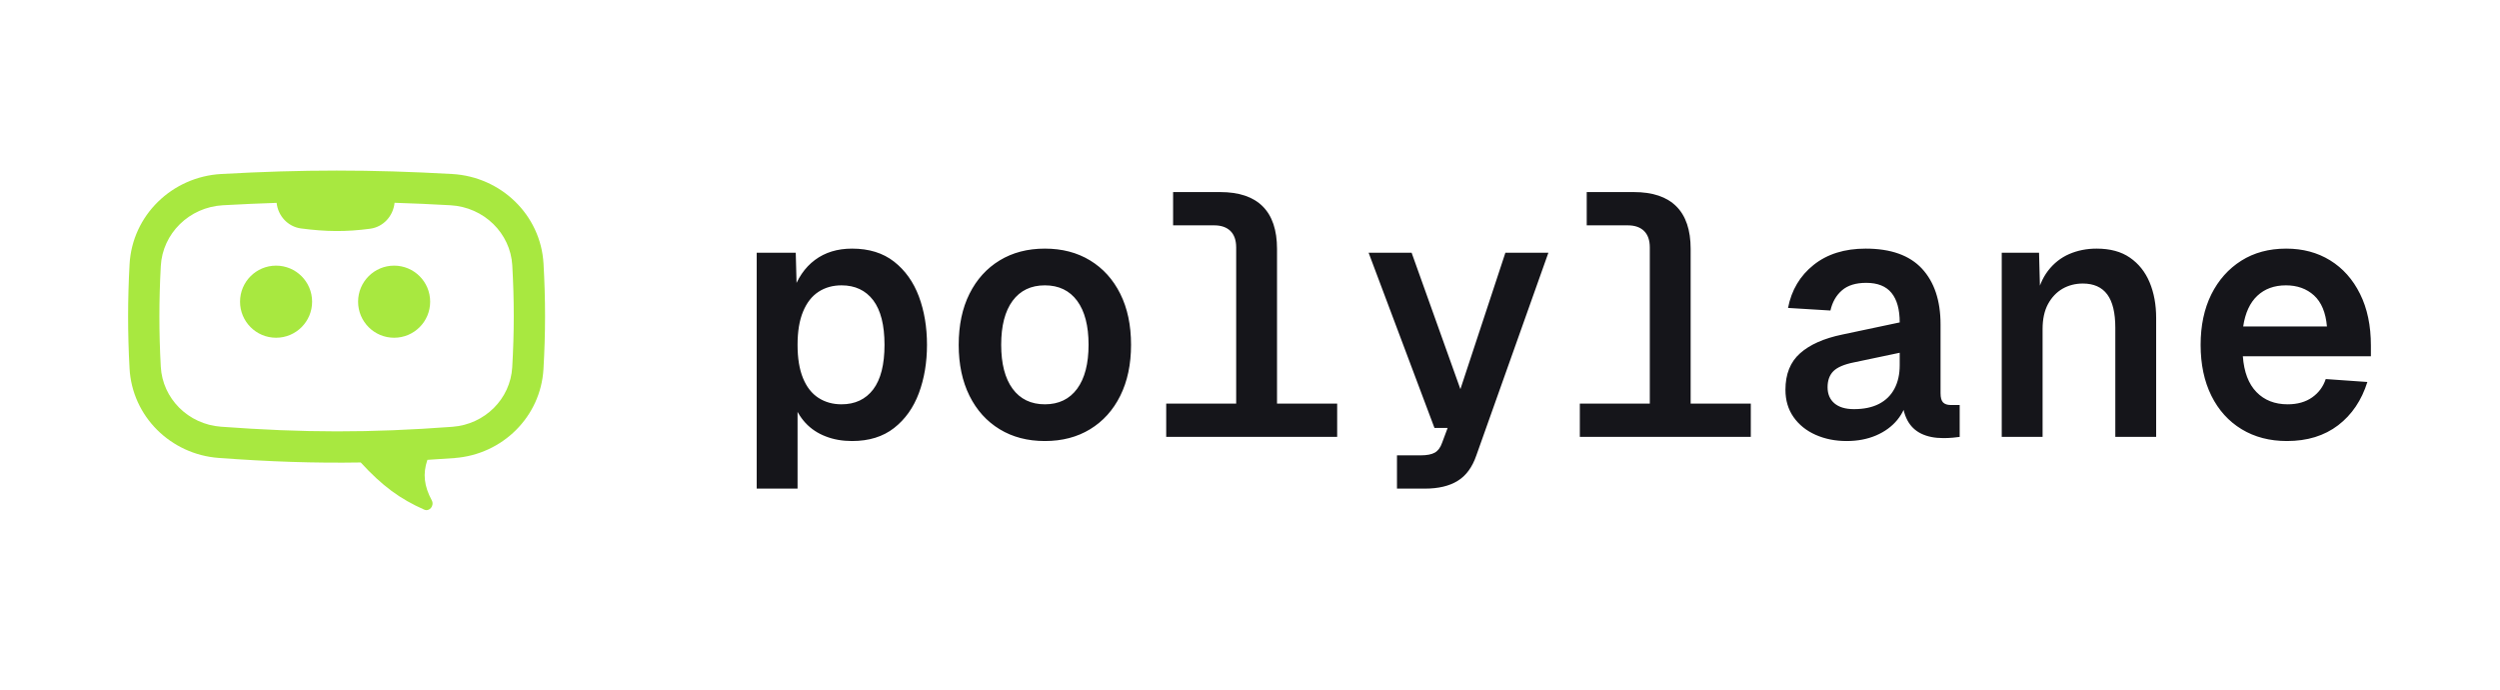
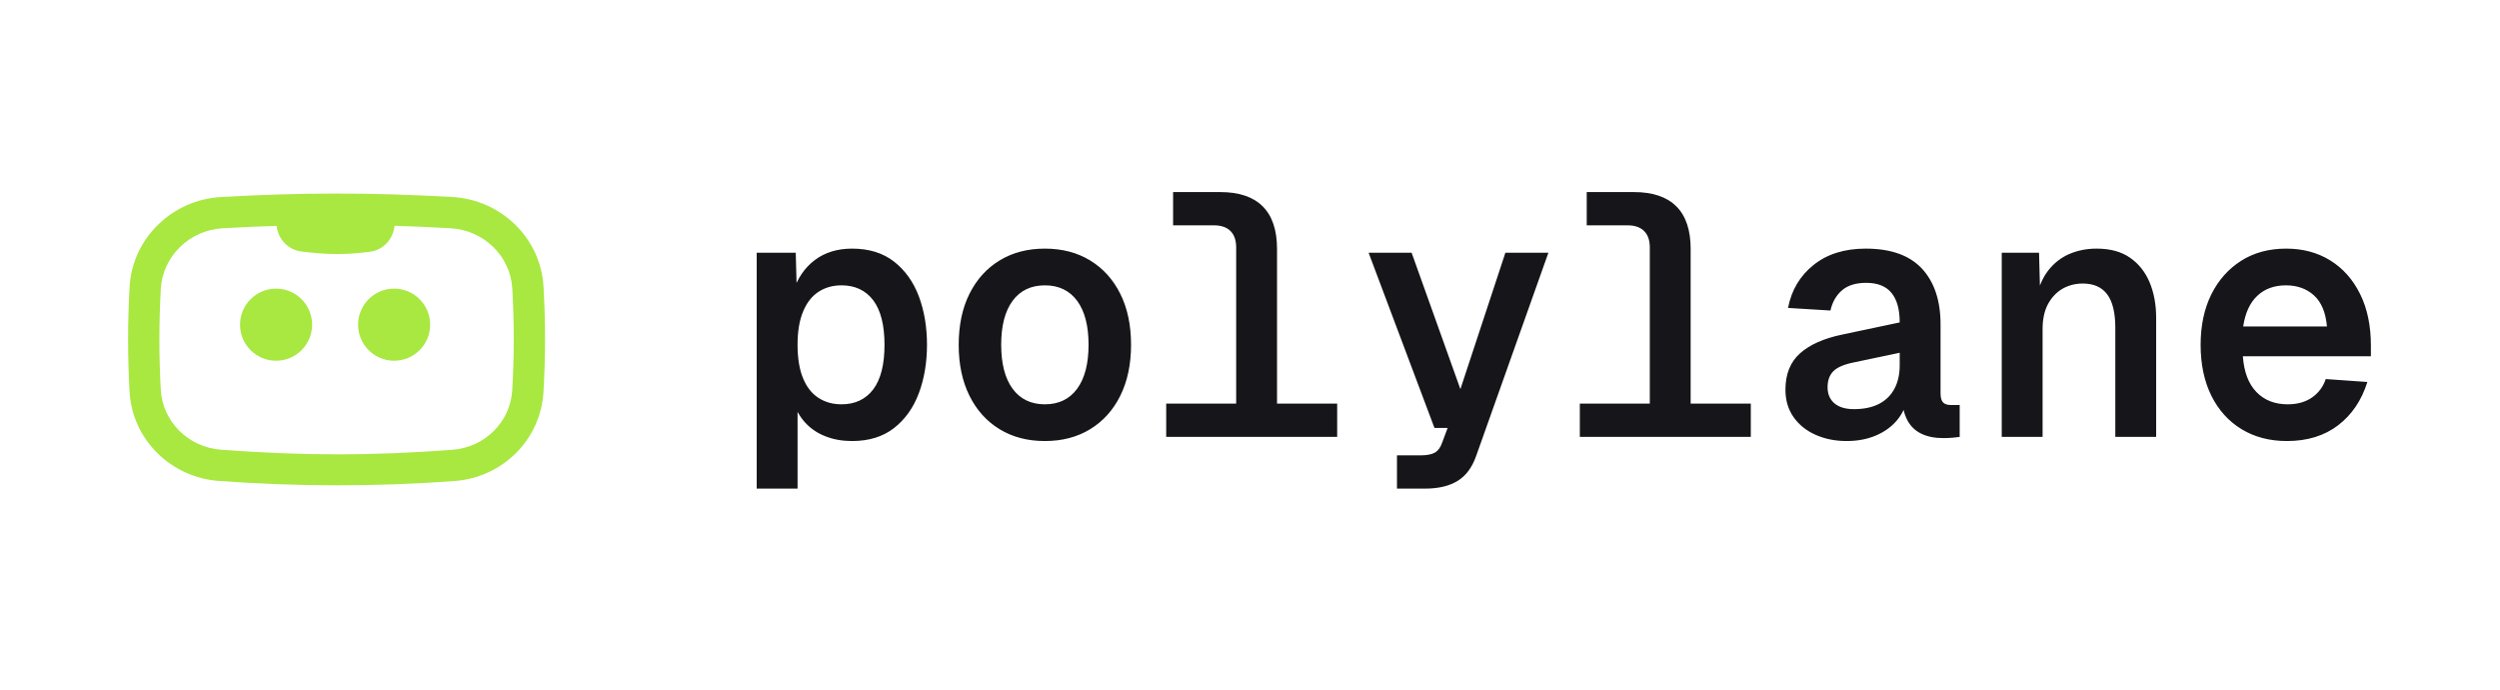
<svg xmlns="http://www.w3.org/2000/svg" width="290" height="80" viewBox="0 0 290 80" fill="none">
-   <g transform="translate(13.281,13.732) scale(0.072067) translate(-120,-120)">
-     <path fill="#A8E840" fill-rule="evenodd" d="M381.142 255.979C353.262 256.882 324.664 258.165 294.739 259.828C240.319 262.852 197.432 305.379 194.635 357.744C191.659 413.446 191.596 463.816 194.618 519.68C197.379 570.729 238.619 612.379 291.522 616.294C424.628 626.144 531.099 626.37 664.216 616.432C716.652 612.517 757.575 571.322 760.527 520.692C763.828 464.081 763.824 413.076 760.619 356.673C757.677 304.896 715.104 262.861 661.009 259.838C629.813 258.094 600.063 256.769 571.071 255.861C568.898 277.025 553.17 294.761 531.729 297.623C492.693 302.833 460.623 302.444 420.534 297.184C399.233 294.389 383.392 276.96 381.142 255.979ZM291.944 209.528C212.897 213.921 148.553 276.001 144.329 355.057C141.26 412.512 141.192 464.688 144.314 522.401C148.496 599.706 210.597 660.82 287.804 666.534C369.848 672.605 442.16 675.087 516.559 673.853C551.603 711.938 579.891 732.555 618.741 749.748C627.403 753.581 635.458 743.223 630.988 734.873C618.661 711.839 616.267 692.195 623.929 669.646C638.33 668.78 652.985 667.788 667.966 666.669C744.641 660.945 806.343 600.383 810.819 523.625C814.234 465.063 814.229 412.124 810.915 353.815C806.453 275.298 742.341 213.928 663.821 209.539C531.36 202.135 424.263 202.176 291.944 209.528Z" />
+   <g transform="translate(13.281,16.399) scale(0.072067) translate(-120,-120)">
+     <path fill="#A8E840" fill-rule="evenodd" d="M381.142 255.979C353.262 256.882 324.664 258.165 294.739 259.828C240.319 262.852 197.432 305.379 194.635 357.744C191.659 413.446 191.596 463.816 194.618 519.68C197.379 570.729 238.619 612.379 291.522 616.294C424.628 626.144 531.099 626.37 664.216 616.432C716.652 612.517 757.575 571.322 760.527 520.692C763.828 464.081 763.824 413.076 760.619 356.673C757.677 304.896 715.104 262.861 661.009 259.838C629.813 258.094 600.063 256.769 571.071 255.861C568.898 277.025 553.17 294.761 531.729 297.623C492.693 302.833 460.623 302.444 420.534 297.184C399.233 294.389 383.392 276.96 381.142 255.979ZM291.944 209.528C212.897 213.921 148.553 276.001 144.329 355.057C141.26 412.512 141.192 464.688 144.314 522.401C148.496 599.706 210.597 660.82 287.804 666.534C414.174 675.899 540.788 676.041 667.966 666.669C744.641 660.945 806.343 600.383 810.819 523.625C814.234 465.063 814.229 412.124 810.915 353.815C806.453 275.298 742.341 213.928 663.821 209.539C531.36 202.135 424.263 202.176 291.944 209.528Z" />
    <path fill="#A8E840" d="M438.296 415.062C438.296 447.11 412.316 473.09 380.269 473.09C348.221 473.09 322.242 447.11 322.242 415.062C322.242 383.015 348.221 357.035 380.269 357.035C412.316 357.035 438.296 383.015 438.296 415.062Z" />
    <path fill="#A8E840" d="M570.358 473.09C602.405 473.09 628.385 447.11 628.385 415.062C628.385 383.015 602.405 357.035 570.358 357.035C538.31 357.035 512.331 383.015 512.331 415.062C512.331 447.11 538.31 473.09 570.358 473.09Z" />
  </g>
  <path transform="translate(85.254,50.68)" d="M2.56 6V-21.36H7.09L7.22 -16.46L6.72 -16.7Q7.54 -19.2 9.31 -20.52Q11.08 -21.84 13.62 -21.84Q16.57 -21.84 18.5 -20.33Q20.43 -18.82 21.38 -16.29Q22.32 -13.76 22.32 -10.68Q22.32 -7.62 21.38 -5.08Q20.43 -2.54 18.5 -1.03Q16.57 0.48 13.62 0.48Q11.94 0.48 10.56 -0.06Q9.18 -0.59 8.22 -1.62Q7.26 -2.66 6.75 -4.16L7.3 -4.7V6ZM12.4 -3.78Q14.76 -3.78 16.08 -5.51Q17.39 -7.25 17.39 -10.68Q17.39 -14.11 16.08 -15.85Q14.76 -17.58 12.4 -17.58Q10.88 -17.58 9.73 -16.83Q8.58 -16.08 7.94 -14.54Q7.3 -13.01 7.3 -10.68Q7.3 -8.35 7.93 -6.82Q8.56 -5.28 9.72 -4.53Q10.88 -3.78 12.4 -3.78Z M36 0.48Q33 0.48 30.75 -0.89Q28.5 -2.26 27.25 -4.77Q26 -7.29 26 -10.67Q26 -14.1 27.25 -16.6Q28.5 -19.1 30.75 -20.47Q33 -21.84 36 -21.84Q39 -21.84 41.25 -20.47Q43.5 -19.1 44.75 -16.6Q46 -14.1 46 -10.68Q46 -7.29 44.75 -4.77Q43.5 -2.26 41.25 -0.89Q39 0.48 36 0.48ZM36 -3.78Q38.42 -3.78 39.75 -5.59Q41.07 -7.4 41.07 -10.69Q41.07 -13.98 39.75 -15.78Q38.42 -17.58 36 -17.58Q33.58 -17.58 32.25 -15.78Q30.93 -13.98 30.93 -10.69Q30.93 -7.4 32.25 -5.59Q33.58 -3.78 36 -3.78Z M58.2 -1.36V-21.98Q58.2 -23.22 57.54 -23.88Q56.87 -24.54 55.64 -24.54H50.88V-28.4H56.34Q59.62 -28.4 61.28 -26.74Q62.94 -25.08 62.94 -21.81V-1.36ZM50.08 0V-3.86H69.92V0Z M76.86 6V2.14H79.61Q80.68 2.14 81.24 1.83Q81.81 1.51 82.09 0.7L82.74 -1.04H81.21L73.57 -21.36H78.56L84.22 -5.54L89.44 -21.36H94.43L86.07 2.15Q85.36 4.21 83.9 5.1Q82.45 6 80.09 6Z M106.2 -1.36V-21.98Q106.2 -23.22 105.54 -23.88Q104.87 -24.54 103.64 -24.54H98.88V-28.4H104.34Q107.62 -28.4 109.28 -26.74Q110.94 -25.08 110.94 -21.81V-1.36ZM98.08 0V-3.86H117.92V0Z M129.04 0.48Q127.06 0.48 125.44 -0.24Q123.82 -0.96 122.88 -2.3Q121.94 -3.64 121.94 -5.47Q121.94 -8.19 123.64 -9.7Q125.34 -11.21 128.53 -11.87L135.2 -13.28Q135.2 -15.54 134.25 -16.7Q133.3 -17.87 131.31 -17.87Q129.5 -17.87 128.5 -17Q127.5 -16.14 127.16 -14.66L122.24 -14.96Q122.84 -18.06 125.21 -19.95Q127.58 -21.84 131.25 -21.84Q135.62 -21.84 137.78 -19.52Q139.94 -17.19 139.94 -13.04V-5.07Q139.94 -4.29 140.24 -3.99Q140.54 -3.7 141.12 -3.7H142.16V0Q141.92 0.04 141.38 0.09Q140.83 0.14 140.27 0.14Q138.75 0.14 137.69 -0.38Q136.63 -0.9 136.08 -1.95Q135.53 -3 135.47 -4.54H136.08Q135.86 -3.12 134.92 -1.97Q133.97 -0.82 132.46 -0.17Q130.94 0.48 129.04 0.48ZM129.89 -3.22Q131.62 -3.22 132.8 -3.83Q133.98 -4.44 134.59 -5.59Q135.2 -6.74 135.2 -8.3V-9.76L129.87 -8.64Q128.18 -8.3 127.5 -7.62Q126.83 -6.94 126.83 -5.76Q126.83 -4.57 127.63 -3.89Q128.42 -3.22 129.89 -3.22Z M147.04 0V-21.36H151.37L151.52 -15.66L151.02 -15.94Q151.41 -17.96 152.41 -19.27Q153.42 -20.58 154.87 -21.21Q156.33 -21.84 158.05 -21.84Q160.41 -21.84 161.92 -20.79Q163.44 -19.74 164.2 -17.93Q164.96 -16.12 164.96 -13.8V0H160.22V-12.66Q160.22 -15.26 159.29 -16.52Q158.35 -17.79 156.45 -17.79Q155.16 -17.79 154.1 -17.19Q153.05 -16.58 152.41 -15.41Q151.78 -14.24 151.78 -12.5V0Z M180.14 0.48Q177.14 0.48 174.88 -0.89Q172.62 -2.26 171.37 -4.77Q170.12 -7.29 170.12 -10.68Q170.12 -14.02 171.36 -16.53Q172.61 -19.03 174.84 -20.44Q177.06 -21.84 180.05 -21.84Q182.94 -21.84 185.15 -20.48Q187.37 -19.11 188.62 -16.59Q189.88 -14.07 189.88 -10.59V-9.35H175.02Q175.22 -6.62 176.6 -5.2Q177.98 -3.78 180.22 -3.78Q181.92 -3.78 183.06 -4.58Q184.2 -5.38 184.64 -6.71L189.47 -6.37Q188.47 -3.18 186.08 -1.35Q183.68 0.48 180.14 0.48ZM175.06 -12.81H184.78Q184.57 -15.23 183.28 -16.41Q181.99 -17.58 180.02 -17.58Q177.99 -17.58 176.7 -16.37Q175.41 -15.16 175.06 -12.81Z" fill="#15151a" />
</svg>
